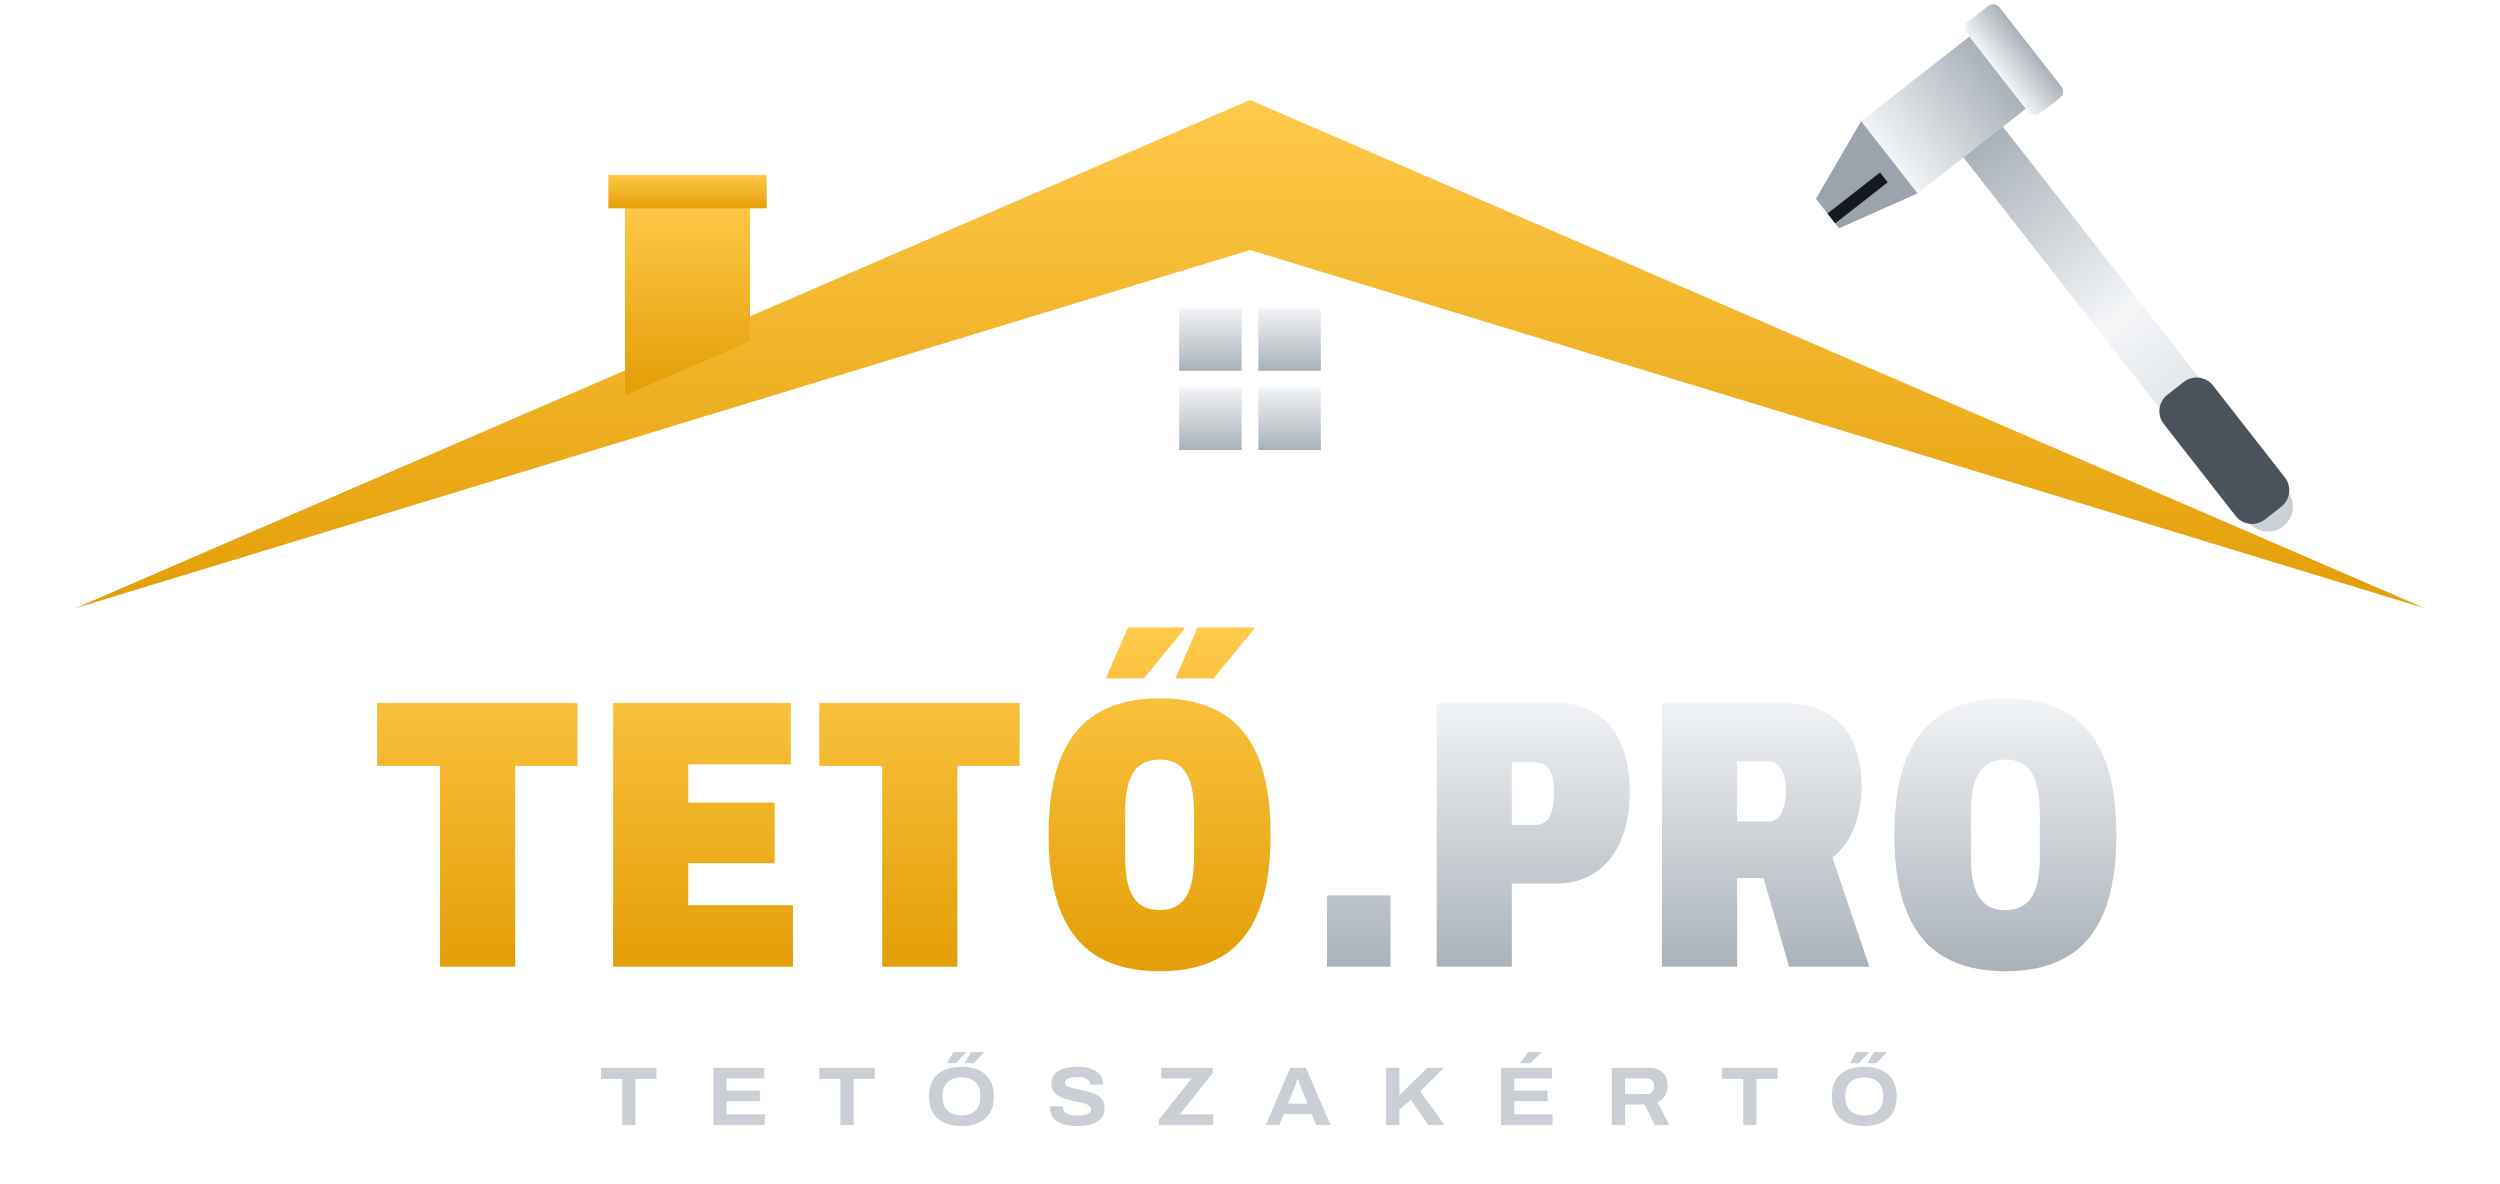
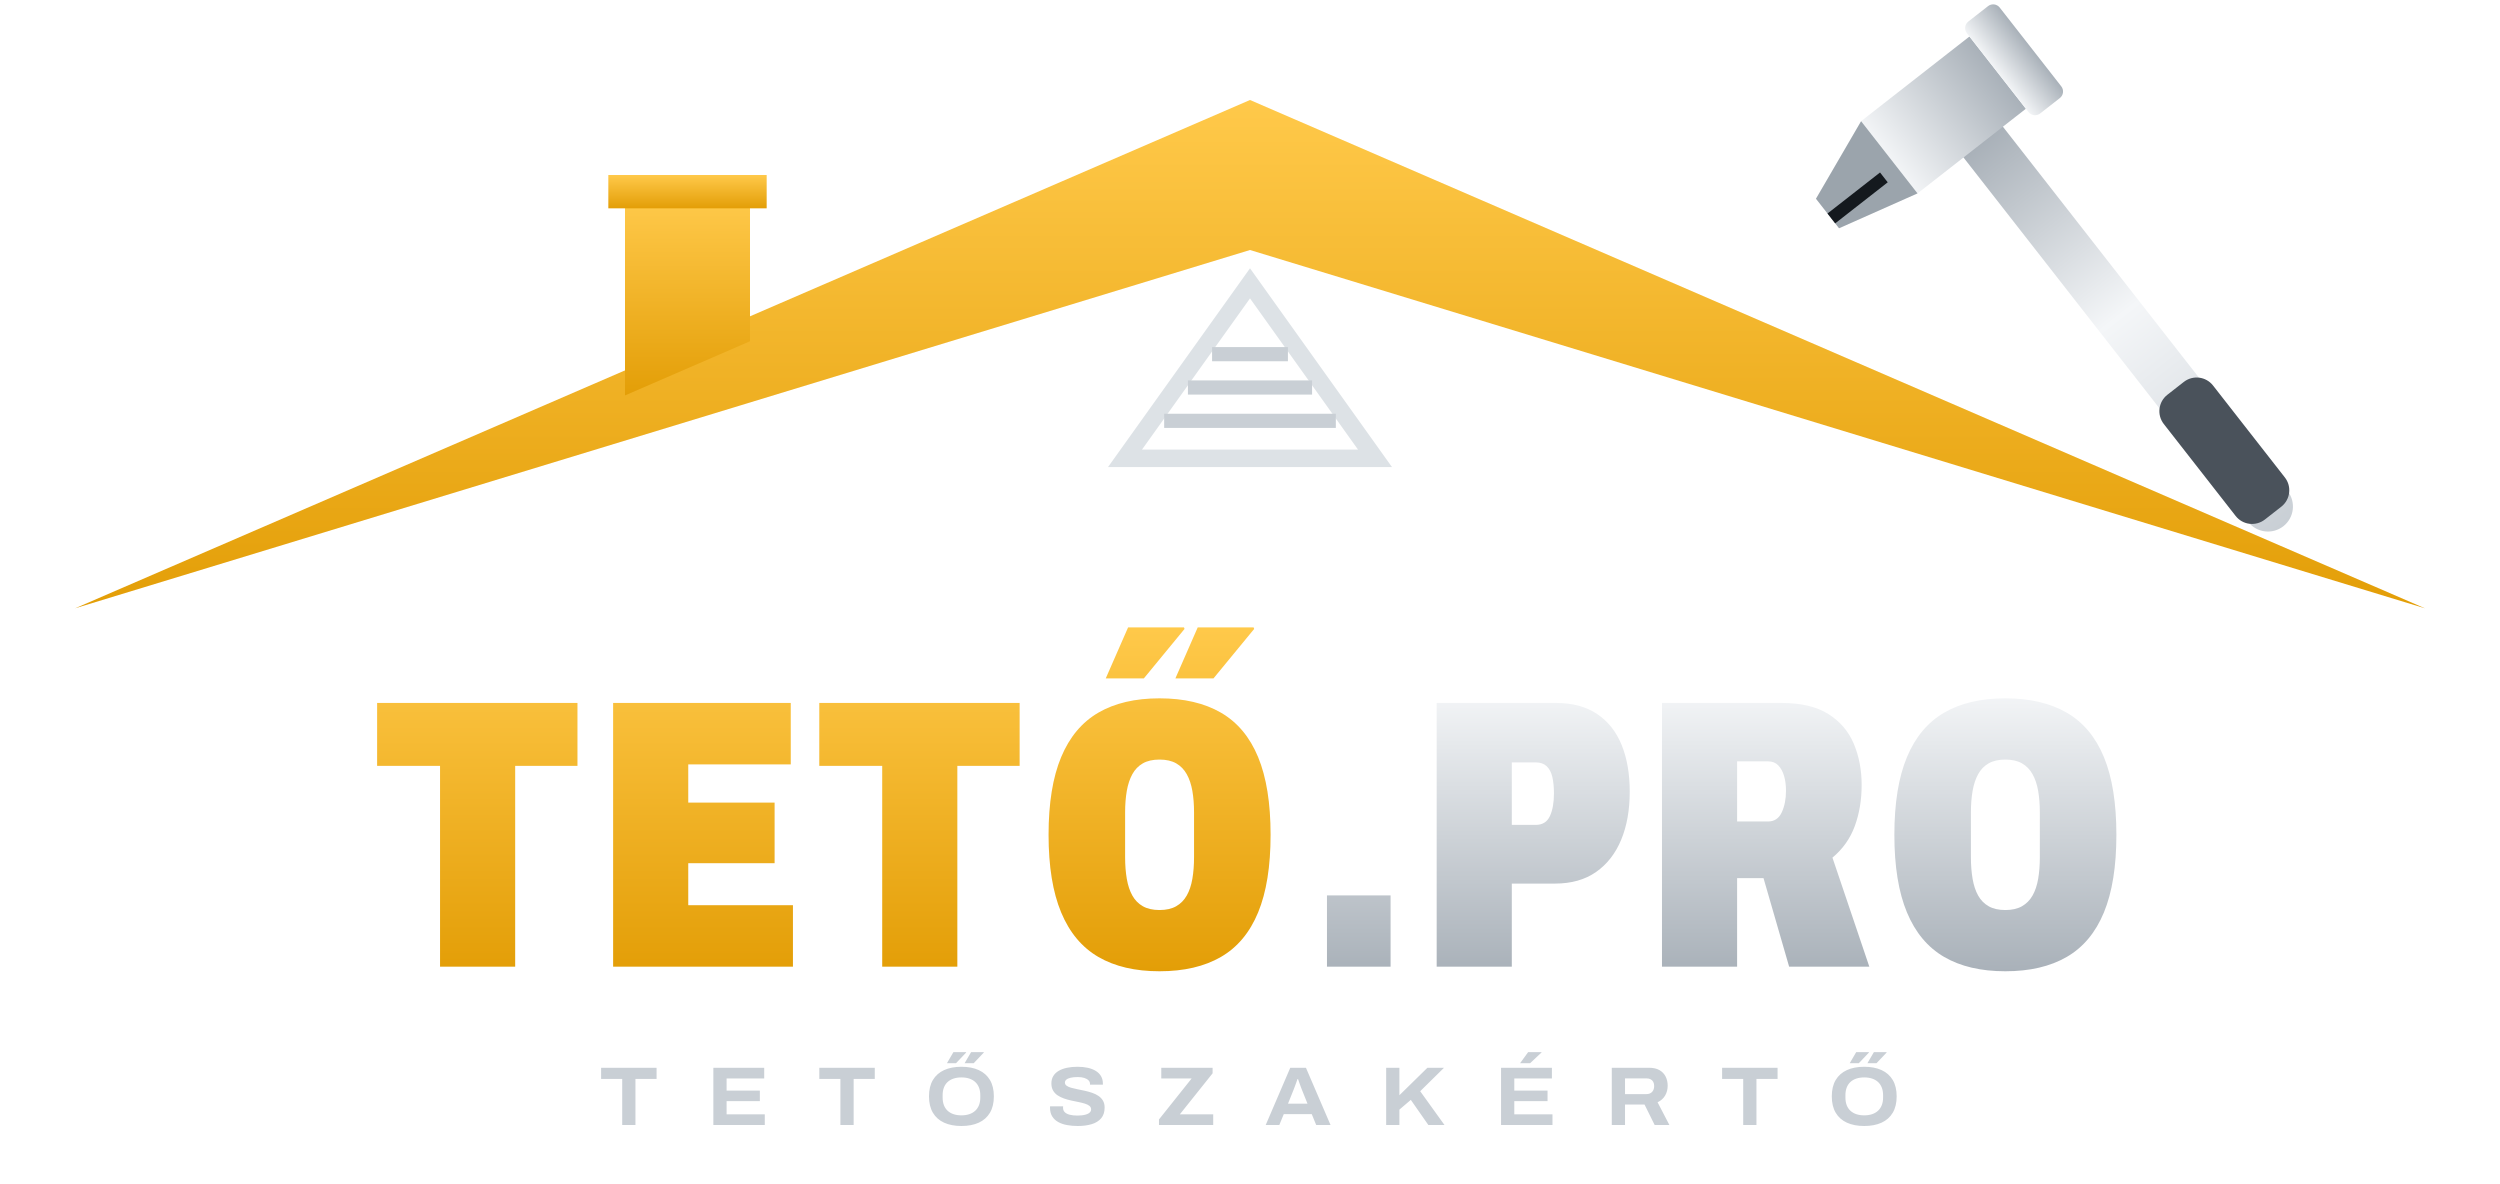
<svg xmlns="http://www.w3.org/2000/svg" viewBox="0 30 600 284" role="img" aria-label="Tető.pro – Tetőszakértő">
  <defs>
    <linearGradient id="am" x1="0" y1="0" x2="0" y2="1">
      <stop offset="0" stop-color="#FFC94A" />
      <stop offset="1" stop-color="#E39E07" />
    </linearGradient>
    <linearGradient id="ac" x1="0" y1="0" x2="0" y2="1">
      <stop offset="0" stop-color="#F2F4F6" />
      <stop offset="1" stop-color="#A9B1B9" />
    </linearGradient>
    <linearGradient id="nyel" x1="0" y1="0" x2="1" y2="0">
      <stop offset="0" stop-color="#C9CFD5" />
      <stop offset=".5" stop-color="#F4F6F8" />
      <stop offset="1" stop-color="#9AA3AC" />
    </linearGradient>
  </defs>
  <path d="M18 176 L300 54 L582 176 L300 90 Z" fill="url(#am)" />
  <path d="M150 124.9 V78 H180 V111.9 Z" fill="url(#am)" />
  <rect x="146" y="72" width="38" height="8" fill="url(#am)" />
-   <rect x="283.0" y="104.0" width="15" height="15" fill="url(#ac)" />
-   <rect x="283.0" y="123.0" width="15" height="15" fill="url(#ac)" />
-   <rect x="302.0" y="104.0" width="15" height="15" fill="url(#ac)" />
-   <rect x="302.0" y="123.0" width="15" height="15" fill="url(#ac)" />
+   <path d="M300 98 L330 140 H270 Z" fill="none" stroke="#DDE2E6" stroke-width="4.2" stroke-linejoin="miter" />
+   <path d="M290.9 115 H309.1" stroke="#C9CFD5" stroke-width="3.4" />
+   <path d="M285.1 123 H314.9" stroke="#C9CFD5" stroke-width="3.4" />
+   <path d="M279.4 131 H320.6" stroke="#C9CFD5" stroke-width="3.4" />
  <g transform="translate(548 156.3) rotate(-128)">
    <rect x="0" y="-6" width="128" height="12" rx="6" fill="url(#nyel)" />
    <rect x="4" y="-7.5" width="38" height="15" rx="5" fill="#4A525B" />
    <path d="M117 -20 H139 V13 H117 Z" fill="url(#ac)" />
    <rect x="114" y="13" width="28" height="10" rx="2" fill="url(#ac)" />
    <path d="M117 -20 L122 -40 L131 -40 L139 -20 Z" fill="#9BA4AC" />
    <path d="M125 -40 V-24" stroke="#14191E" stroke-width="3" />
  </g>
  <path d="M105.61 262.0V213.807H90.508V198.704H138.592V213.807H123.642V262.0Z M147.149 262.0V198.704H189.783V213.46H165.181V222.624H185.905V237.16H165.181V247.244H190.306V262.0Z M211.73 262.0V213.807H196.628V198.704H244.712V213.807H229.762V262.0Z M278.283 263.104Q269.516 263.104 263.605 259.666Q257.694 256.228 254.675 248.975Q251.656 241.721 251.656 230.352Q251.656 218.951 254.675 211.714Q257.694 204.476 263.605 201.038Q269.516 197.6 278.283 197.6Q287.081 197.6 293.022 201.038Q298.963 204.476 301.952 211.714Q304.941 218.951 304.941 230.352Q304.941 241.721 301.952 248.975Q298.963 256.228 293.022 259.666Q287.081 263.104 278.283 263.104ZM278.283 248.408Q280.687 248.408 282.279 247.502Q283.871 246.595 284.816 244.935Q285.761 243.276 286.166 240.925Q286.57 238.574 286.57 235.717V224.987Q286.57 222.13 286.166 219.81Q285.761 217.489 284.816 215.799Q283.871 214.109 282.279 213.202Q280.687 212.296 278.283 212.296Q275.879 212.296 274.287 213.202Q272.695 214.109 271.765 215.799Q270.836 217.489 270.431 219.81Q270.027 222.13 270.027 224.987V235.717Q270.027 238.574 270.431 240.925Q270.836 243.276 271.765 244.935Q272.695 246.595 274.287 247.502Q275.879 248.408 278.283 248.408ZM282.094 192.816 287.451 180.58H300.874L300.997 180.948L291.235 192.816ZM265.381 192.816 270.739 180.58H284.161L284.285 180.948L274.523 192.816Z" fill="url(#am)" />
  <path d="M318.473 262.0V244.903H333.74V262.0Z M344.802 262.0V198.704H373.378Q379.358 198.704 383.306 201.357Q387.255 204.011 389.196 208.795Q391.136 213.579 391.136 219.987Q391.136 226.58 389.089 231.531Q387.042 236.482 383.063 239.271Q379.084 242.06 373.196 242.06H362.834V262.0ZM362.834 227.975H368.567Q371 227.975 371.975 225.865Q372.949 223.755 372.949 220.414Q372.949 218.145 372.562 216.477Q372.174 214.809 371.202 213.891Q370.23 212.974 368.567 212.974H362.834Z M398.874 262.0V198.704H427.51Q434.594 198.704 438.818 201.374Q443.041 204.045 444.919 208.524Q446.796 213.003 446.796 218.399Q446.796 223.745 445.155 228.241Q443.513 232.737 439.787 235.831L448.636 262.0H429.391L423.242 240.748H416.906V262.0ZM416.906 227.156H424.327Q426.598 227.156 427.618 224.968Q428.638 222.779 428.638 219.772Q428.638 217.779 428.175 216.217Q427.711 214.654 426.786 213.689Q425.862 212.724 424.327 212.724H416.906Z M481.275 263.104Q472.508 263.104 466.597 259.666Q460.686 256.228 457.667 248.975Q454.648 241.721 454.648 230.352Q454.648 218.951 457.667 211.714Q460.686 204.476 466.597 201.038Q472.508 197.6 481.275 197.6Q490.073 197.6 496.014 201.038Q501.955 204.476 504.944 211.714Q507.933 218.951 507.933 230.352Q507.933 241.721 504.944 248.975Q501.955 256.228 496.014 259.666Q490.073 263.104 481.275 263.104ZM481.275 248.408Q483.679 248.408 485.271 247.502Q486.863 246.595 487.808 244.935Q488.753 243.276 489.158 240.925Q489.562 238.574 489.562 235.717V224.987Q489.562 222.13 489.158 219.81Q488.753 217.489 487.808 215.799Q486.863 214.109 485.271 213.202Q483.679 212.296 481.275 212.296Q478.871 212.296 477.279 213.202Q475.687 214.109 474.757 215.799Q473.828 217.489 473.423 219.81Q473.019 222.13 473.019 224.987V235.717Q473.019 238.574 473.423 240.925Q473.828 243.276 474.757 244.935Q475.687 246.595 477.279 247.502Q478.871 248.408 481.275 248.408Z" fill="url(#ac)" />
  <path d="M149.329 300.0V288.944H144.266V286.265H157.579V288.944H152.508V300.0Z M171.203 300.0V286.265H183.409V288.83H174.383V291.741H182.363V294.272H174.383V297.435H183.548V300.0Z M201.697 300.0V288.944H196.634V286.265H209.947V288.944H204.876V300.0Z M230.741 300.24Q228.328 300.24 226.58 299.439Q224.832 298.639 223.895 297.054Q222.958 295.468 222.958 293.129Q222.958 290.778 223.895 289.201Q224.832 287.624 226.58 286.825Q228.328 286.025 230.741 286.025Q233.167 286.025 234.91 286.825Q236.652 287.624 237.589 289.201Q238.526 290.778 238.526 293.129Q238.526 295.468 237.589 297.054Q236.652 298.639 234.91 299.439Q233.167 300.24 230.741 300.24ZM230.741 297.684Q231.793 297.684 232.627 297.404Q233.462 297.123 234.051 296.582Q234.641 296.04 234.955 295.242Q235.269 294.444 235.269 293.414V292.854Q235.269 291.814 234.955 291.016Q234.641 290.217 234.051 289.676Q233.462 289.135 232.627 288.858Q231.793 288.581 230.741 288.581Q229.689 288.581 228.854 288.858Q228.02 289.135 227.431 289.676Q226.843 290.217 226.537 291.016Q226.231 291.814 226.231 292.854V293.414Q226.231 294.444 226.537 295.242Q226.843 296.04 227.431 296.582Q228.02 297.123 228.854 297.404Q229.689 297.684 230.741 297.684ZM231.513 285.16 233.062 282.51H236.105L236.119 282.606L233.695 285.16ZM227.271 285.16 228.818 282.51H231.862L231.877 282.606L229.453 285.16Z M258.66 300.24Q257.296 300.24 256.088 300.017Q254.879 299.795 253.962 299.282Q253.045 298.769 252.524 297.924Q252.003 297.08 252.003 295.841Q252.003 295.763 252.008 295.673Q252.012 295.583 252.023 295.525H255.157Q255.146 295.586 255.138 295.687Q255.131 295.789 255.131 295.883Q255.131 296.517 255.549 296.93Q255.968 297.342 256.748 297.54Q257.529 297.737 258.574 297.737Q259.129 297.737 259.624 297.682Q260.119 297.627 260.529 297.514Q260.938 297.401 261.24 297.225Q261.541 297.048 261.703 296.804Q261.866 296.561 261.866 296.251Q261.866 295.735 261.466 295.413Q261.066 295.092 260.387 294.877Q259.707 294.661 258.856 294.492Q258.005 294.323 257.099 294.127Q256.193 293.932 255.342 293.631Q254.491 293.331 253.812 292.875Q253.132 292.42 252.733 291.716Q252.333 291.013 252.333 290.012Q252.333 289 252.789 288.247Q253.246 287.495 254.087 287.002Q254.929 286.508 256.075 286.267Q257.221 286.025 258.599 286.025Q259.951 286.025 261.068 286.273Q262.186 286.522 262.997 287.026Q263.809 287.53 264.249 288.285Q264.689 289.041 264.692 290.055V290.32H261.598V290.128Q261.598 289.636 261.237 289.273Q260.877 288.91 260.223 288.701Q259.569 288.493 258.684 288.493Q257.649 288.493 256.957 288.655Q256.266 288.817 255.922 289.115Q255.578 289.413 255.578 289.809Q255.578 290.269 255.977 290.565Q256.377 290.861 257.056 291.057Q257.736 291.254 258.587 291.418Q259.438 291.583 260.344 291.783Q261.25 291.982 262.101 292.271Q262.952 292.559 263.631 293.018Q264.311 293.477 264.71 294.159Q265.11 294.842 265.11 295.819Q265.11 297.412 264.281 298.388Q263.451 299.363 261.996 299.802Q260.54 300.24 258.66 300.24Z M278.153 300.0V298.671L285.996 288.83H278.706V286.265H291.023V287.597L283.165 297.435H291.171V300.0Z M303.769 300.0 309.664 286.265H313.425L319.329 300.0H315.888L314.818 297.385H308.106L307.037 300.0ZM309.117 294.883H313.8L312.482 291.595Q312.397 291.387 312.264 291.039Q312.131 290.691 311.992 290.298Q311.853 289.904 311.727 289.544Q311.601 289.185 311.529 288.977H311.398Q311.265 289.366 311.082 289.872Q310.9 290.377 310.727 290.843Q310.555 291.31 310.436 291.602Z M332.679 300.0V286.265H335.857V292.857L342.579 286.265H346.565L340.847 291.893L346.677 300.0H342.805L338.598 293.967L335.857 296.306V300.0Z M360.251 300.0V286.265H372.457V288.83H363.431V291.741H371.41V294.272H363.431V297.435H372.595V300.0ZM364.828 285.16 366.755 282.51H369.96L369.973 282.588L367.232 285.16Z M386.827 300.0V286.265H395.784Q397.289 286.265 398.274 286.83Q399.259 287.396 399.75 288.371Q400.242 289.346 400.242 290.582Q400.242 291.885 399.629 292.931Q399.016 293.977 397.818 294.546L400.654 300.0H397.118L394.691 295.095H390.005V300.0ZM390.005 292.586H395.132Q396.012 292.586 396.506 292.057Q396.999 291.529 396.999 290.638Q396.999 290.055 396.781 289.649Q396.563 289.242 396.147 289.026Q395.732 288.81 395.132 288.81H390.005Z M418.369 300.0V288.944H413.305V286.265H426.618V288.944H421.548V300.0Z M447.412 300.24Q444.999 300.24 443.251 299.439Q441.503 298.639 440.566 297.054Q439.63 295.468 439.63 293.129Q439.63 290.778 440.566 289.201Q441.503 287.624 443.251 286.825Q444.999 286.025 447.412 286.025Q449.839 286.025 451.582 286.825Q453.324 287.624 454.261 289.201Q455.198 290.778 455.198 293.129Q455.198 295.468 454.261 297.054Q453.324 298.639 451.582 299.439Q449.839 300.24 447.412 300.24ZM447.412 297.684Q448.465 297.684 449.299 297.404Q450.133 297.123 450.723 296.582Q451.313 296.04 451.627 295.242Q451.941 294.444 451.941 293.414V292.854Q451.941 291.814 451.627 291.016Q451.313 290.217 450.723 289.676Q450.133 289.135 449.299 288.858Q448.465 288.581 447.412 288.581Q446.36 288.581 445.526 288.858Q444.691 289.135 444.103 289.676Q443.514 290.217 443.208 291.016Q442.902 291.814 442.902 292.854V293.414Q442.902 294.444 443.208 295.242Q443.514 296.04 444.103 296.582Q444.691 297.123 445.526 297.404Q446.36 297.684 447.412 297.684ZM448.185 285.16 449.733 282.51H452.776L452.791 282.606L450.367 285.16ZM443.943 285.16 445.489 282.51H448.534L448.549 282.606L446.124 285.16Z" fill="#C9CFD5" />
  <path d="M88.876 293 H131.768 M468.232 293 H511.124" stroke="url(#am)" stroke-width="3" />
</svg>
